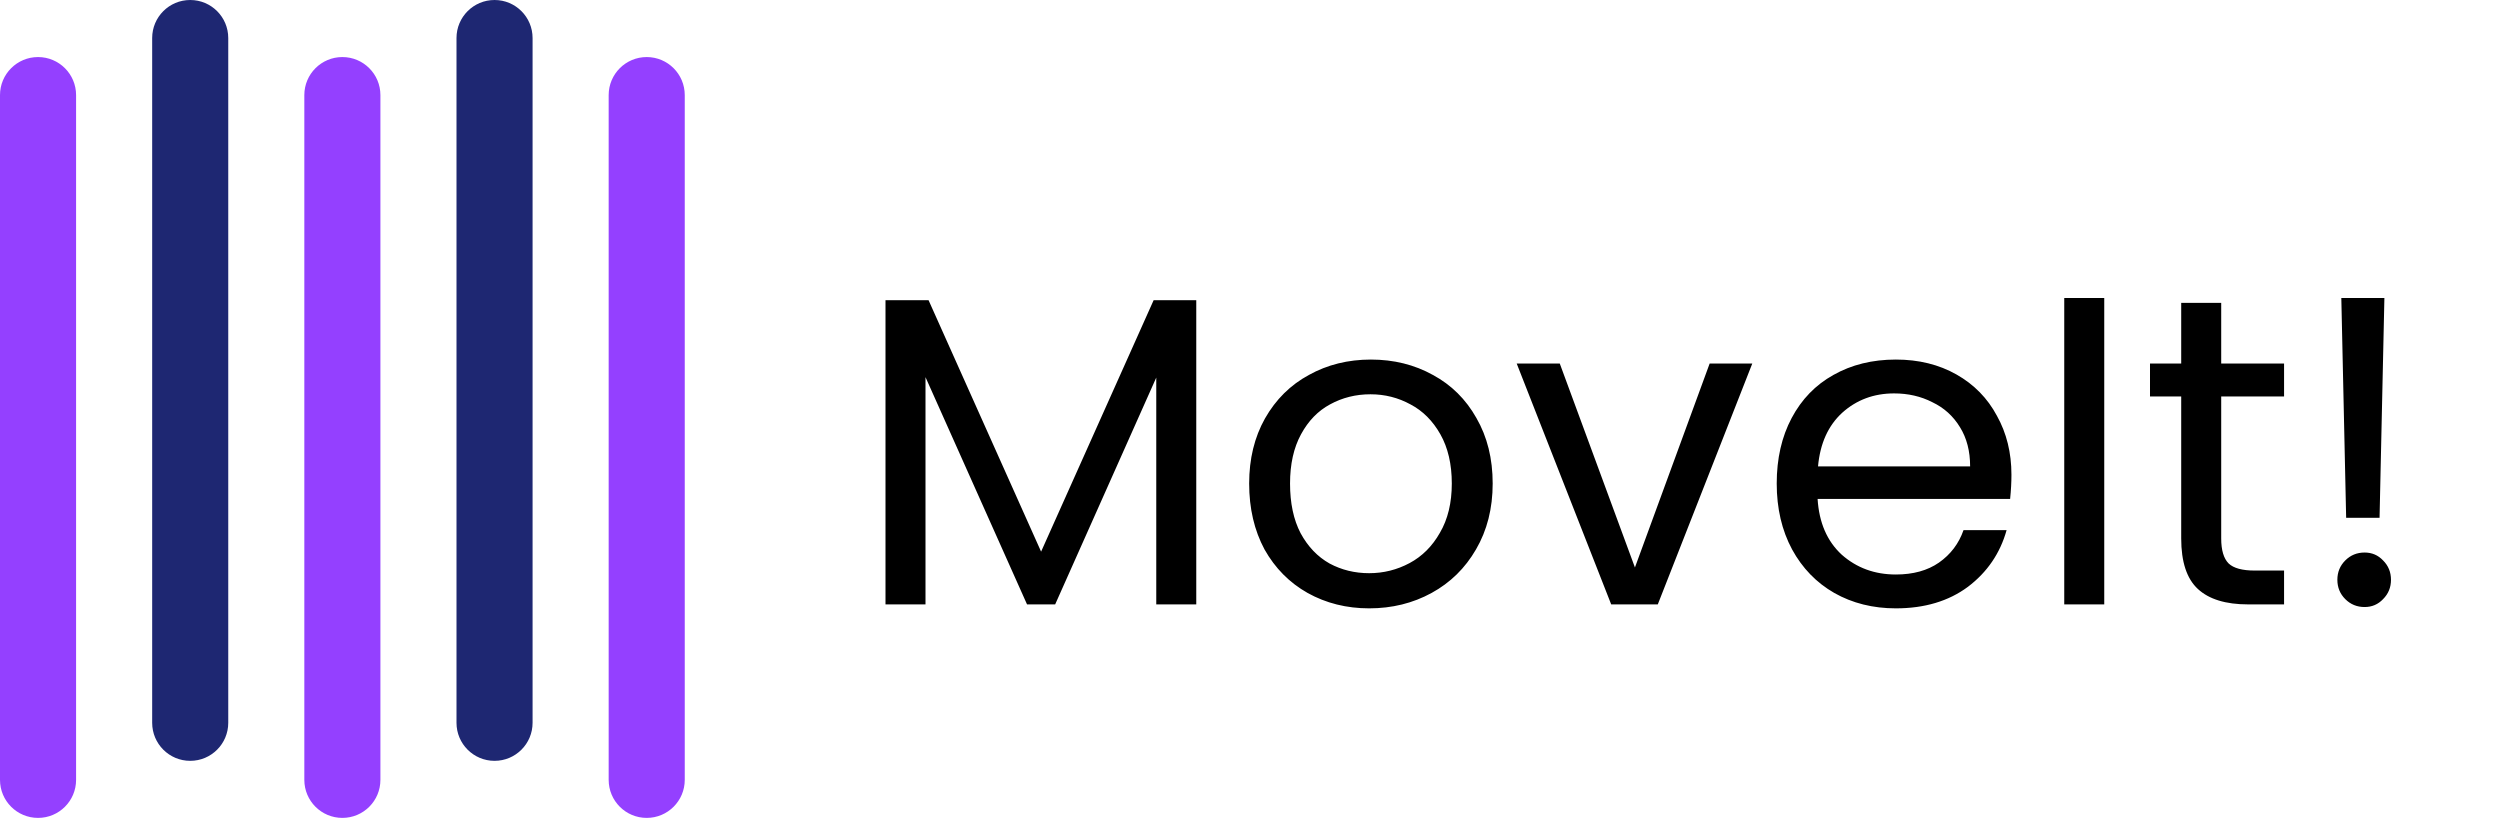
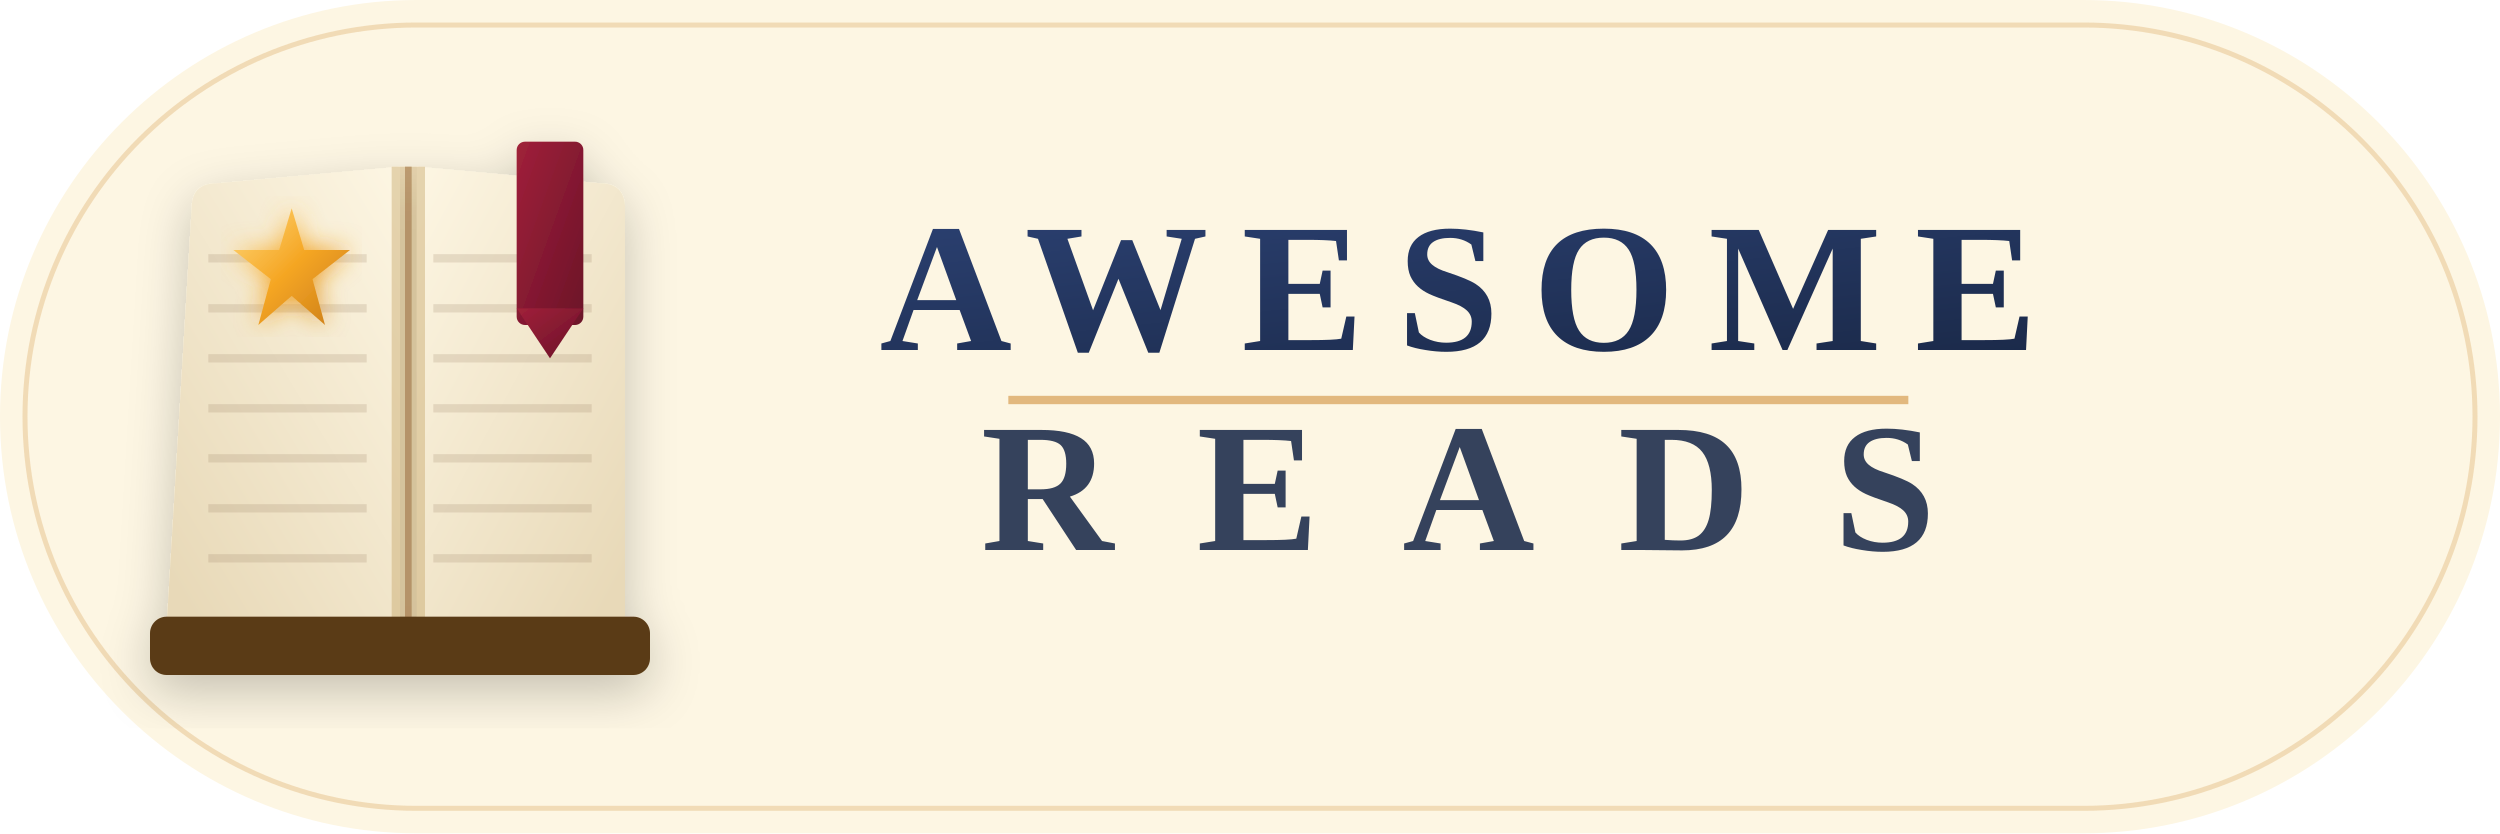
- <svg xmlns="http://www.w3.org/2000/svg" width="182" height="60" viewBox="0 0 182 60" fill="none">
-   <rect y="4.154" width="5.539" height="55.389" rx="2.769" fill="#9440FF" />
-   <rect x="22.155" y="4.154" width="5.539" height="55.389" rx="2.769" fill="#9440FF" />
-   <rect x="44.311" y="4.154" width="5.539" height="55.389" rx="2.769" fill="#9440FF" />
-   <rect x="11.078" width="5.539" height="55.389" rx="2.769" fill="#1E2772" />
-   <rect x="33.233" width="5.539" height="55.389" rx="2.769" fill="#1E2772" />
-   <path d="M87.088 21.856V44H84.176V27.488L76.816 44H74.768L67.376 27.456V44H64.464V21.856H67.6L75.792 40.16L83.984 21.856H87.088ZM99.674 44.288C98.032 44.288 96.538 43.915 95.195 43.168C93.872 42.421 92.826 41.365 92.058 40C91.312 38.613 90.939 37.013 90.939 35.2C90.939 33.408 91.323 31.829 92.091 30.464C92.88 29.077 93.947 28.021 95.29 27.296C96.635 26.549 98.138 26.176 99.802 26.176C101.467 26.176 102.971 26.549 104.315 27.296C105.659 28.021 106.715 29.067 107.483 30.432C108.272 31.797 108.667 33.387 108.667 35.2C108.667 37.013 108.261 38.613 107.451 40C106.661 41.365 105.584 42.421 104.219 43.168C102.853 43.915 101.339 44.288 99.674 44.288ZM99.674 41.728C100.72 41.728 101.701 41.483 102.619 40.992C103.536 40.501 104.272 39.765 104.827 38.784C105.403 37.803 105.691 36.608 105.691 35.2C105.691 33.792 105.413 32.597 104.859 31.616C104.304 30.635 103.579 29.909 102.683 29.44C101.787 28.949 100.816 28.704 99.77 28.704C98.704 28.704 97.722 28.949 96.826 29.44C95.952 29.909 95.248 30.635 94.715 31.616C94.181 32.597 93.915 33.792 93.915 35.2C93.915 36.629 94.171 37.835 94.683 38.816C95.216 39.797 95.92 40.533 96.794 41.024C97.669 41.493 98.629 41.728 99.674 41.728ZM119.023 41.312L124.463 26.464H127.567L120.687 44H117.295L110.415 26.464H113.551L119.023 41.312ZM146.433 34.56C146.433 35.115 146.401 35.701 146.337 36.32H132.321C132.427 38.048 133.014 39.403 134.081 40.384C135.169 41.344 136.481 41.824 138.017 41.824C139.275 41.824 140.321 41.536 141.153 40.96C142.006 40.363 142.603 39.573 142.945 38.592H146.081C145.611 40.277 144.673 41.653 143.265 42.72C141.857 43.765 140.107 44.288 138.017 44.288C136.353 44.288 134.859 43.915 133.537 43.168C132.235 42.421 131.211 41.365 130.465 40C129.718 38.613 129.345 37.013 129.345 35.2C129.345 33.387 129.707 31.797 130.433 30.432C131.158 29.067 132.171 28.021 133.473 27.296C134.795 26.549 136.31 26.176 138.017 26.176C139.681 26.176 141.153 26.539 142.433 27.264C143.713 27.989 144.694 28.992 145.377 30.272C146.081 31.531 146.433 32.96 146.433 34.56ZM143.425 33.952C143.425 32.843 143.179 31.893 142.689 31.104C142.198 30.293 141.526 29.685 140.673 29.28C139.841 28.853 138.913 28.64 137.889 28.64C136.417 28.64 135.158 29.109 134.113 30.048C133.089 30.987 132.502 32.288 132.353 33.952H143.425ZM153.189 21.696V44H150.277V21.696H153.189ZM161.704 28.864V39.2C161.704 40.053 161.885 40.661 162.248 41.024C162.61 41.365 163.24 41.536 164.135 41.536H166.28V44H163.656C162.034 44 160.818 43.627 160.008 42.88C159.197 42.133 158.792 40.907 158.792 39.2V28.864H156.52V26.464H158.792V22.048H161.704V26.464H166.28V28.864H161.704ZM173.584 21.696L173.232 37.696H170.8L170.448 21.696H173.584ZM172.144 44.192C171.589 44.192 171.12 44 170.736 43.616C170.352 43.232 170.16 42.763 170.16 42.208C170.16 41.653 170.352 41.184 170.736 40.8C171.12 40.416 171.589 40.224 172.144 40.224C172.677 40.224 173.125 40.416 173.488 40.8C173.872 41.184 174.064 41.653 174.064 42.208C174.064 42.763 173.872 43.232 173.488 43.616C173.125 44 172.677 44.192 172.144 44.192Z" fill="black" />
+ <svg xmlns="http://www.w3.org/2000/svg" id="logo-light" width="270" height="90" viewBox="0 0 300 100" role="img" aria-label="Awesome Reads logo — book reading and reviewing app" data-fg-dmmb0="1.15:7.912:/src/app/components/FolioLogo.tsx:14:5:310:4727:e:svg:etxtxtxtetxtetxtxtetxtetxte:1">
+   <defs data-fg-dmmb1="1.15:7.912:/src/app/components/FolioLogo.tsx:23:7:531:1501:e:defs:etetetetetete">
+     <linearGradient id="arLogoGold" x1="0%" y1="0%" x2="100%" y2="100%" data-fg-dmmb2="1.15:7.912:/src/app/components/FolioLogo.tsx:24:9:546:250:e:linearGradient:etete">
+       <stop offset="0%" stop-color="#FFD97D" data-fg-dmmb3="1.15:7.912:/src/app/components/FolioLogo.tsx:25:11:625:40:e:stop" />
+       <stop offset="50%" stop-color="#F5A623" data-fg-dmmb4="1.15:7.912:/src/app/components/FolioLogo.tsx:26:11:676:41:e:stop" />
+       <stop offset="100%" stop-color="#C97B1A" data-fg-dmmb5="1.15:7.912:/src/app/components/FolioLogo.tsx:27:11:728:42:e:stop" />
+     </linearGradient>
+     <linearGradient id="arLogoNavy" x1="0%" y1="0%" x2="100%" y2="100%" data-fg-dmmb6="1.15:7.912:/src/app/components/FolioLogo.tsx:29:9:805:198:e:linearGradient:ete">
+       <stop offset="0%" stop-color="#2A3F6F" data-fg-dmmb7="1.15:7.912:/src/app/components/FolioLogo.tsx:30:11:884:40:e:stop" />
+       <stop offset="100%" stop-color="#1B2A4A" data-fg-dmmb8="1.15:7.912:/src/app/components/FolioLogo.tsx:31:11:935:42:e:stop" />
+     </linearGradient>
+     <linearGradient id="arLogoBurgundy" x1="0%" y1="0%" x2="100%" y2="100%" data-fg-dmmb9="1.15:7.912:/src/app/components/FolioLogo.tsx:33:9:1012:202:e:linearGradient:ete">
+       <stop offset="0%" stop-color="#A0213A" data-fg-dmmb10="1.15:7.912:/src/app/components/FolioLogo.tsx:34:11:1095:40:e:stop" />
+       <stop offset="100%" stop-color="#6B1228" data-fg-dmmb11="1.15:7.912:/src/app/components/FolioLogo.tsx:35:11:1146:42:e:stop" />
+     </linearGradient>
+     <linearGradient id="arLogoPageL" x1="100%" y1="0%" x2="20%" y2="100%" data-fg-dmmb12="1.15:7.912:/src/app/components/FolioLogo.tsx:37:9:1223:200:e:linearGradient:ete">
+       <stop offset="0%" stop-color="#FDF6E3" data-fg-dmmb13="1.15:7.912:/src/app/components/FolioLogo.tsx:38:11:1304:40:e:stop" />
+       <stop offset="100%" stop-color="#E8D9B8" data-fg-dmmb14="1.15:7.912:/src/app/components/FolioLogo.tsx:39:11:1355:42:e:stop" />
+     </linearGradient>
+     <linearGradient id="arLogoPageR" x1="0%" y1="0%" x2="80%" y2="100%" data-fg-dmmb15="1.15:7.912:/src/app/components/FolioLogo.tsx:41:9:1432:198:e:linearGradient:ete">
+       <stop offset="0%" stop-color="#FDF6E3" data-fg-dmmb16="1.15:7.912:/src/app/components/FolioLogo.tsx:42:11:1511:40:e:stop" />
+       <stop offset="100%" stop-color="#E8D9B8" data-fg-dmmb17="1.15:7.912:/src/app/components/FolioLogo.tsx:43:11:1562:42:e:stop" />
+     </linearGradient>
+     <filter id="arLogoShadow" data-fg-dmmb18="1.15:7.912:/src/app/components/FolioLogo.tsx:45:9:1639:140:e:filter:e">
+       <feDropShadow dx="0" dy="2" stdDeviation="3" flood-color="#000" flood-opacity="0.22" data-fg-dmmb19="1.15:7.912:/src/app/components/FolioLogo.tsx:46:11:1676:85:e:feDropShadow" />
+     </filter>
+     <filter id="arLogoGlow" data-fg-dmmb20="1.15:7.912:/src/app/components/FolioLogo.tsx:48:9:1788:230:e:filter:ete">
+       <feGaussianBlur stdDeviation="1.5" result="blur" data-fg-dmmb21="1.15:7.912:/src/app/components/FolioLogo.tsx:49:11:1823:51:e:feGaussianBlur" />
+       <feMerge data-fg-dmmb22="1.15:7.912:/src/app/components/FolioLogo.tsx:50:11:1885:115:e:feMerge:ete">
+         <feMergeNode in="blur" data-fg-dmmb23="1.15:7.912:/src/app/components/FolioLogo.tsx:51:13:1907:25:e:feMergeNode" />
+         <feMergeNode in="SourceGraphic" data-fg-dmmb24="1.15:7.912:/src/app/components/FolioLogo.tsx:52:13:1945:34:e:feMergeNode" />
+       </feMerge>
+     </filter>
+   </defs>
+   <rect x="0" y="0" width="300" height="100" rx="50" fill="#FDF6E3" data-fg-dmmb28="1.15:7.912:/src/app/components/FolioLogo.tsx:61:9:2194:68:e:rect" />
+   <rect x="3" y="3" width="294" height="94" rx="47" fill="none" stroke="#C97B1A" stroke-width="0.6" stroke-opacity="0.22" data-fg-dmmb30="1.15:7.912:/src/app/components/FolioLogo.tsx:65:7:2306:181:e:rect" />
+   <g transform="translate(16, 17)" filter="url(#arLogoShadow)" data-fg-dmmb32="1.15:7.912:/src/app/components/FolioLogo.tsx:73:7:2525:1572:e:g:xtetxtetxtetetxtxtxtxtxtetxtetetxte">
+     <path d="M 7 8 Q 7 5 10 5 L 32 3 L 32 59 L 7 61 Q 4 61 4 58 Z" fill="url(#arLogoPageL)" data-fg-dmmb34="1.15:7.912:/src/app/components/FolioLogo.tsx:75:9:2621:118:e:path" />
+     <path d="M 34 3 L 56 5 Q 59 5 59 8 L 59 58 Q 59 61 56 61 L 34 59 Z" fill="url(#arLogoPageR)" data-fg-dmmb36="1.15:7.912:/src/app/components/FolioLogo.tsx:80:9:2775:123:e:path" />
+     <path d="M 31 3 L 35 3 L 35 59 L 31 59 Z" fill="#C8A96E" fill-opacity="0.45" data-fg-dmmb38="1.15:7.912:/src/app/components/FolioLogo.tsx:85:9:2929:78:e:path" />
+     <line x1="33" y1="3" x2="33" y2="59" stroke="#9A7040" stroke-width="0.8" stroke-opacity="0.55" data-fg-dmmb39="1.15:7.912:/src/app/components/FolioLogo.tsx:86:9:3016:95:e:line" />
+     <line x1="9" y1="14" x2="28" y2="14" stroke="#8B7355" stroke-width="1" stroke-opacity="0.18" data-fg-dmmb42="1.15:7.912:/src/app/components/FolioLogo.tsx:89:11:3208:118:e:line" />
+     <line x1="9" y1="20" x2="28" y2="20" stroke="#8B7355" stroke-width="1" stroke-opacity="0.18" data-fg-dmmb42="1.15:7.912:/src/app/components/FolioLogo.tsx:89:11:3208:118:e:line" />
+     <line x1="9" y1="26" x2="28" y2="26" stroke="#8B7355" stroke-width="1" stroke-opacity="0.18" data-fg-dmmb42="1.15:7.912:/src/app/components/FolioLogo.tsx:89:11:3208:118:e:line" />
+     <line x1="9" y1="32" x2="28" y2="32" stroke="#8B7355" stroke-width="1" stroke-opacity="0.18" data-fg-dmmb42="1.15:7.912:/src/app/components/FolioLogo.tsx:89:11:3208:118:e:line" />
+     <line x1="9" y1="38" x2="28" y2="38" stroke="#8B7355" stroke-width="1" stroke-opacity="0.18" data-fg-dmmb42="1.15:7.912:/src/app/components/FolioLogo.tsx:89:11:3208:118:e:line" />
+     <line x1="9" y1="44" x2="28" y2="44" stroke="#8B7355" stroke-width="1" stroke-opacity="0.18" data-fg-dmmb42="1.15:7.912:/src/app/components/FolioLogo.tsx:89:11:3208:118:e:line" />
+     <line x1="9" y1="50" x2="28" y2="50" stroke="#8B7355" stroke-width="1" stroke-opacity="0.18" data-fg-dmmb42="1.15:7.912:/src/app/components/FolioLogo.tsx:89:11:3208:118:e:line" />
+     <line x1="36" y1="14" x2="55" y2="14" stroke="#8B7355" stroke-width="1" stroke-opacity="0.18" data-fg-dmmb45="1.15:7.912:/src/app/components/FolioLogo.tsx:94:11:3436:119:e:line" />
+     <line x1="36" y1="20" x2="55" y2="20" stroke="#8B7355" stroke-width="1" stroke-opacity="0.18" data-fg-dmmb45="1.15:7.912:/src/app/components/FolioLogo.tsx:94:11:3436:119:e:line" />
+     <line x1="36" y1="26" x2="55" y2="26" stroke="#8B7355" stroke-width="1" stroke-opacity="0.18" data-fg-dmmb45="1.15:7.912:/src/app/components/FolioLogo.tsx:94:11:3436:119:e:line" />
+     <line x1="36" y1="32" x2="55" y2="32" stroke="#8B7355" stroke-width="1" stroke-opacity="0.18" data-fg-dmmb45="1.15:7.912:/src/app/components/FolioLogo.tsx:94:11:3436:119:e:line" />
+     <line x1="36" y1="38" x2="55" y2="38" stroke="#8B7355" stroke-width="1" stroke-opacity="0.18" data-fg-dmmb45="1.15:7.912:/src/app/components/FolioLogo.tsx:94:11:3436:119:e:line" />
+     <line x1="36" y1="44" x2="55" y2="44" stroke="#8B7355" stroke-width="1" stroke-opacity="0.18" data-fg-dmmb45="1.15:7.912:/src/app/components/FolioLogo.tsx:94:11:3436:119:e:line" />
+     <line x1="36" y1="50" x2="55" y2="50" stroke="#8B7355" stroke-width="1" stroke-opacity="0.18" data-fg-dmmb45="1.15:7.912:/src/app/components/FolioLogo.tsx:94:11:3436:119:e:line" />
+     <rect x="2" y="57" width="60" height="7" rx="2" fill="#5A3A18" data-fg-dmmb47="1.15:7.912:/src/app/components/FolioLogo.tsx:98:9:3610:65:e:rect" />
+     <rect x="46" y="0" width="8" height="22" rx="1" fill="url(#arLogoBurgundy)" data-fg-dmmb49="1.15:7.912:/src/app/components/FolioLogo.tsx:100:9:3709:78:e:rect" />
+     <path d="M 46 20 L 50 26 L 54 20 Z" fill="url(#arLogoBurgundy)" data-fg-dmmb50="1.15:7.912:/src/app/components/FolioLogo.tsx:101:9:3796:66:e:path" />
+     <polygon points="19,8 20.5,13 26,13 21.5,16.5 23,22 19,18.5 15,22 16.5,16.5 12,13 17.5,13" fill="url(#arLogoGold)" filter="url(#arLogoGlow)" data-fg-dmmb52="1.15:7.912:/src/app/components/FolioLogo.tsx:103:9:3905:181:e:polygon" />
+   </g>
+   <text x="175" y="42" fill="url(#arLogoNavy)" font-size="22" font-family="Georgia, 'Times New Roman', serif" font-weight="bold" letter-spacing="4" text-anchor="middle" data-fg-dmmb55="1.15:7.912:/src/app/components/FolioLogo.tsx:112:7:4186:295:e:text:t">AWESOME</text>
+   <line x1="121" y1="48" x2="229" y2="48" stroke="#C97B1A" stroke-width="1" stroke-opacity="0.5" data-fg-dmmb58="1.15:7.912:/src/app/components/FolioLogo.tsx:126:7:4521:156:e:line" />
+   <text x="175" y="66" fill="#1B2A4A" font-size="22" font-family="Georgia, 'Times New Roman', serif" font-weight="bold" letter-spacing="10" text-anchor="middle" fill-opacity="0.88" data-fg-dmmb60="1.15:7.912:/src/app/components/FolioLogo.tsx:134:7:4707:319:e:text:t">READS</text>
</svg>
